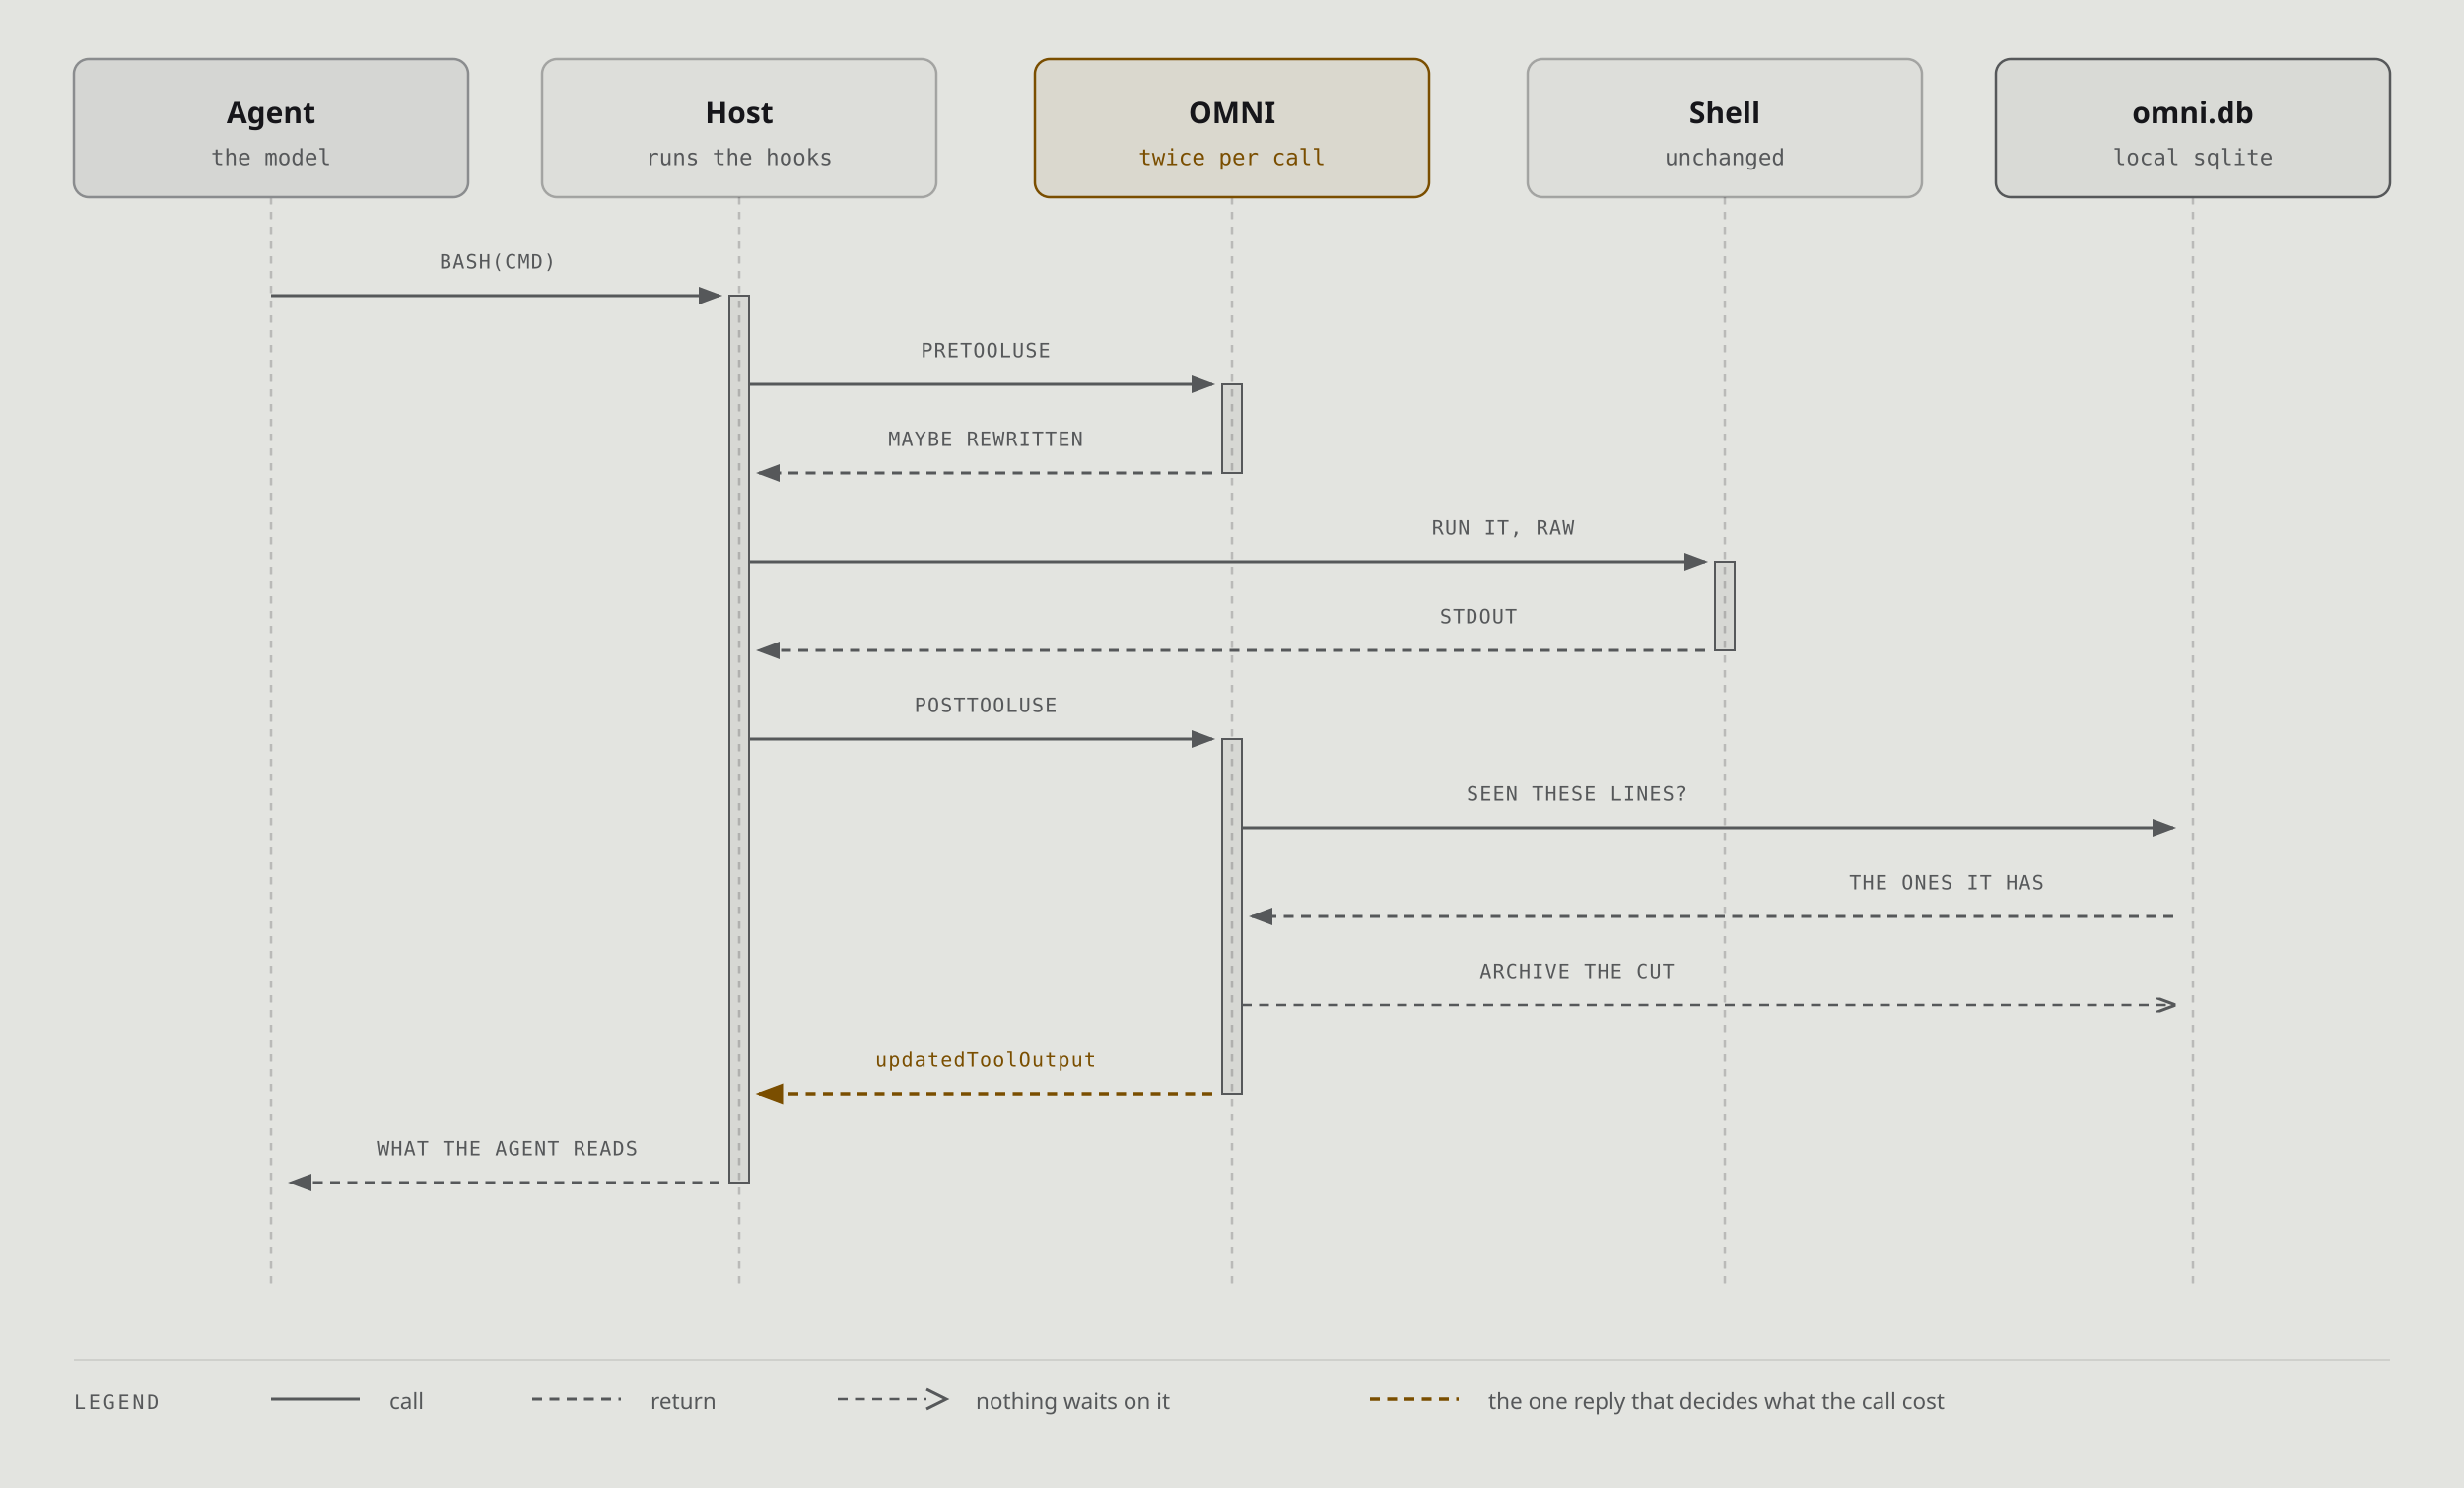
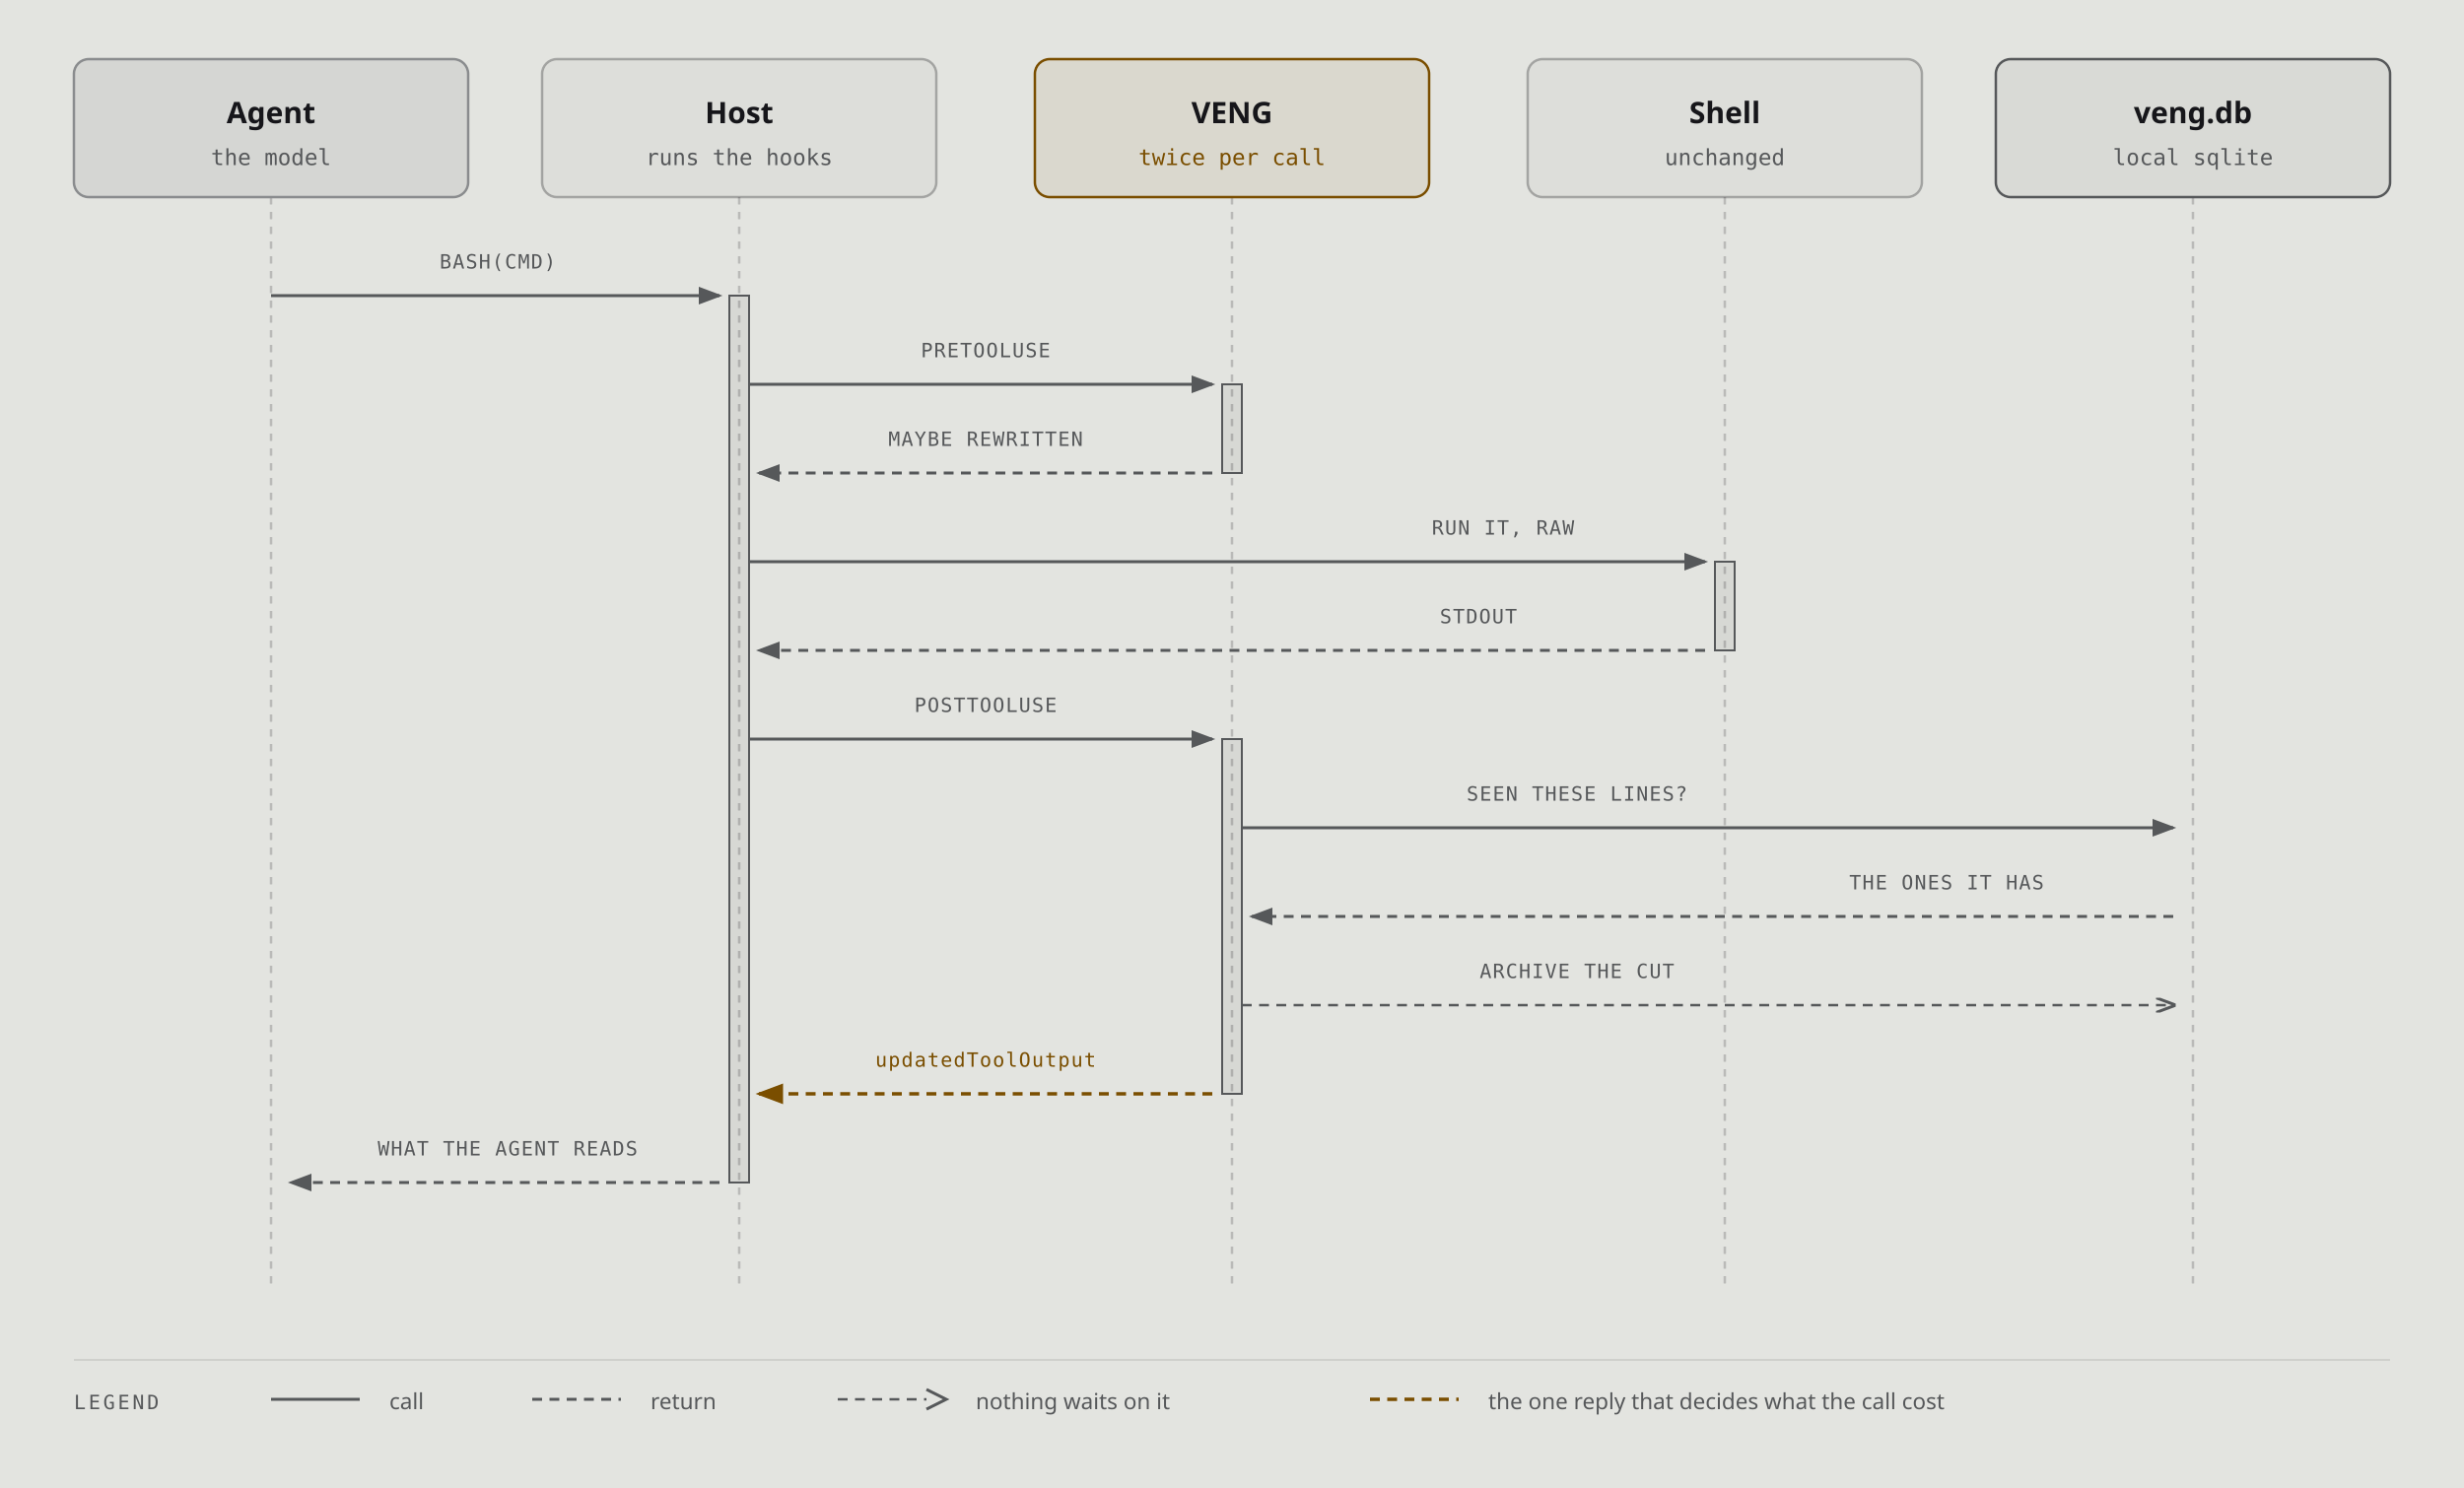
<svg xmlns="http://www.w3.org/2000/svg" viewBox="0 96 1000 604" role="img" aria-labelledby="hook-lifecycle-title hook-lifecycle-desc">
  <defs>
    <marker id="arrow" markerWidth="8" markerHeight="6" refX="7" refY="3" orient="auto">
      <polygon points="0 0, 8 3, 0 6" fill="#56585A" />
    </marker>
    <marker id="arrow-accent" markerWidth="8" markerHeight="6" refX="7" refY="3" orient="auto">
      <polygon points="0 0, 8 3, 0 6" fill="#7A4E00" />
    </marker>
    <marker id="arrow-open" markerWidth="8" markerHeight="6" refX="7" refY="3" orient="auto">
      <polyline points="0 0, 8 3, 0 6" fill="none" stroke="#56585A" stroke-width="1.2" />
    </marker>
  </defs>
  <rect x="0" y="96" width="1000" height="604" fill="#E3E4E0" />
  <line x1="110" y1="176" x2="110" y2="620" stroke="rgba(22,22,26,0.20)" stroke-width="1" stroke-dasharray="3,3" />
  <line x1="300" y1="176" x2="300" y2="620" stroke="rgba(22,22,26,0.20)" stroke-width="1" stroke-dasharray="3,3" />
  <line x1="500" y1="176" x2="500" y2="620" stroke="rgba(22,22,26,0.20)" stroke-width="1" stroke-dasharray="3,3" />
  <line x1="700" y1="176" x2="700" y2="620" stroke="rgba(22,22,26,0.20)" stroke-width="1" stroke-dasharray="3,3" />
  <line x1="890" y1="176" x2="890" y2="620" stroke="rgba(22,22,26,0.20)" stroke-width="1" stroke-dasharray="3,3" />
  <rect x="296" y="216" width="8" height="360" fill="rgba(22,22,26,0.06)" stroke="#56585A" stroke-width="0.8" />
  <rect x="496" y="252" width="8" height="36" fill="rgba(22,22,26,0.06)" stroke="#56585A" stroke-width="0.8" />
  <rect x="496" y="396" width="8" height="144" fill="rgba(22,22,26,0.06)" stroke="#56585A" stroke-width="0.8" />
  <rect x="696" y="324" width="8" height="36" fill="rgba(22,22,26,0.06)" stroke="#56585A" stroke-width="0.8" />
  <line x1="110" y1="216" x2="292" y2="216" stroke="#56585A" stroke-width="1.2" marker-end="url(#arrow)" />
  <rect x="172" y="196" width="60" height="12" rx="2" fill="#E3E4E0" />
  <text x="202" y="205" fill="#56585A" font-size="8" font-family="'IBM Plex Mono', monospace" text-anchor="middle" letter-spacing="0.06em">BASH(CMD)</text>
  <line x1="304" y1="252" x2="492" y2="252" stroke="#56585A" stroke-width="1.2" marker-end="url(#arrow)" />
  <rect x="368" y="232" width="64" height="12" rx="2" fill="#E3E4E0" />
  <text x="400" y="241" fill="#56585A" font-size="8" font-family="'IBM Plex Mono', monospace" text-anchor="middle" letter-spacing="0.06em">PRETOOLUSE</text>
  <line x1="492" y1="288" x2="308" y2="288" stroke="#56585A" stroke-width="1.2" stroke-dasharray="4,3" marker-end="url(#arrow)" />
  <rect x="356" y="268" width="88" height="12" rx="2" fill="#E3E4E0" />
  <text x="400" y="277" fill="#56585A" font-size="8" font-family="'IBM Plex Mono', monospace" text-anchor="middle" letter-spacing="0.06em">MAYBE REWRITTEN</text>
  <line x1="304" y1="324" x2="692" y2="324" stroke="#56585A" stroke-width="1.2" marker-end="url(#arrow)" />
  <rect x="576" y="304" width="68" height="12" rx="2" fill="#E3E4E0" />
  <text x="610" y="313" fill="#56585A" font-size="8" font-family="'IBM Plex Mono', monospace" text-anchor="middle" letter-spacing="0.06em">RUN IT, RAW</text>
  <line x1="692" y1="360" x2="308" y2="360" stroke="#56585A" stroke-width="1.2" stroke-dasharray="4,3" marker-end="url(#arrow)" />
  <rect x="576" y="340" width="48" height="12" rx="2" fill="#E3E4E0" />
  <text x="600" y="349" fill="#56585A" font-size="8" font-family="'IBM Plex Mono', monospace" text-anchor="middle" letter-spacing="0.06em">STDOUT</text>
  <line x1="304" y1="396" x2="492" y2="396" stroke="#56585A" stroke-width="1.2" marker-end="url(#arrow)" />
  <rect x="356" y="376" width="88" height="12" rx="2" fill="#E3E4E0" />
  <text x="400" y="385" fill="#56585A" font-size="8" font-family="'IBM Plex Mono', monospace" text-anchor="middle" letter-spacing="0.06em">POSTTOOLUSE</text>
  <line x1="504" y1="432" x2="882" y2="432" stroke="#56585A" stroke-width="1.2" marker-end="url(#arrow)" />
  <rect x="588" y="412" width="104" height="12" rx="2" fill="#E3E4E0" />
  <text x="640" y="421" fill="#56585A" font-size="8" font-family="'IBM Plex Mono', monospace" text-anchor="middle" letter-spacing="0.06em">SEEN THESE LINES?</text>
  <line x1="882" y1="468" x2="508" y2="468" stroke="#56585A" stroke-width="1.2" stroke-dasharray="4,3" marker-end="url(#arrow)" />
  <rect x="748" y="448" width="84" height="12" rx="2" fill="#E3E4E0" />
  <text x="790" y="457" fill="#56585A" font-size="8" font-family="'IBM Plex Mono', monospace" text-anchor="middle" letter-spacing="0.06em">THE ONES IT HAS</text>
  <line x1="504" y1="504" x2="882" y2="504" stroke="#56585A" stroke-width="1" stroke-dasharray="4,3" marker-end="url(#arrow-open)" />
  <rect x="592" y="484" width="96" height="12" rx="2" fill="#E3E4E0" />
  <text x="640" y="493" fill="#56585A" font-size="8" font-family="'IBM Plex Mono', monospace" text-anchor="middle" letter-spacing="0.06em">ARCHIVE THE CUT</text>
  <line x1="492" y1="540" x2="308" y2="540" stroke="#7A4E00" stroke-width="1.4" stroke-dasharray="4,3" marker-end="url(#arrow-accent)" />
  <rect x="340" y="520" width="120" height="12" rx="2" fill="#E3E4E0" />
  <text x="400" y="529" fill="#7A4E00" font-size="8" font-family="'IBM Plex Mono', monospace" text-anchor="middle" letter-spacing="0.06em">updatedToolOutput</text>
  <line x1="292" y1="576" x2="118" y2="576" stroke="#56585A" stroke-width="1.2" stroke-dasharray="4,3" marker-end="url(#arrow)" />
  <rect x="148" y="556" width="116" height="12" rx="2" fill="#E3E4E0" />
  <text x="206" y="565" fill="#56585A" font-size="8" font-family="'IBM Plex Mono', monospace" text-anchor="middle" letter-spacing="0.06em">WHAT THE AGENT READS</text>
  <rect x="30" y="120" width="160" height="56" rx="6" fill="#E3E4E0" />
  <rect x="30" y="120" width="160" height="56" rx="6" fill="rgba(86,88,90,0.10)" stroke="#8A8C8E" stroke-width="1" />
  <text x="110" y="146" fill="#16161A" font-size="12" font-weight="600" font-family="'IBM Plex Sans', sans-serif" text-anchor="middle">Agent</text>
  <text x="110" y="163" fill="#56585A" font-size="9" font-family="'IBM Plex Mono', monospace" text-anchor="middle">the model</text>
  <rect x="220" y="120" width="160" height="56" rx="6" fill="#E3E4E0" />
  <rect x="220" y="120" width="160" height="56" rx="6" fill="rgba(22,22,26,0.03)" stroke="rgba(22,22,26,0.30)" stroke-width="1" />
  <text x="300" y="146" fill="#16161A" font-size="12" font-weight="600" font-family="'IBM Plex Sans', sans-serif" text-anchor="middle">Host</text>
  <text x="300" y="163" fill="#56585A" font-size="9" font-family="'IBM Plex Mono', monospace" text-anchor="middle">runs the hooks</text>
  <rect x="420" y="120" width="160" height="56" rx="6" fill="#E3E4E0" />
  <rect x="420" y="120" width="160" height="56" rx="6" fill="rgba(122,78,0,0.08)" stroke="#7A4E00" stroke-width="1" />
-   <text x="500" y="146" fill="#16161A" font-size="12" font-weight="600" font-family="'IBM Plex Sans', sans-serif" text-anchor="middle">OMNI</text>
+   <text x="500" y="146" fill="#16161A" font-size="12" font-weight="600" font-family="'IBM Plex Sans', sans-serif" text-anchor="middle">VENG</text>
  <text x="500" y="163" fill="#7A4E00" font-size="9" font-family="'IBM Plex Mono', monospace" text-anchor="middle">twice per call</text>
  <rect x="620" y="120" width="160" height="56" rx="6" fill="#E3E4E0" />
  <rect x="620" y="120" width="160" height="56" rx="6" fill="rgba(22,22,26,0.03)" stroke="rgba(22,22,26,0.30)" stroke-width="1" />
  <text x="700" y="146" fill="#16161A" font-size="12" font-weight="600" font-family="'IBM Plex Sans', sans-serif" text-anchor="middle">Shell</text>
  <text x="700" y="163" fill="#56585A" font-size="9" font-family="'IBM Plex Mono', monospace" text-anchor="middle">unchanged</text>
  <rect x="810" y="120" width="160" height="56" rx="6" fill="#E3E4E0" />
  <rect x="810" y="120" width="160" height="56" rx="6" fill="rgba(22,22,26,0.05)" stroke="#56585A" stroke-width="1" />
-   <text x="890" y="146" fill="#16161A" font-size="12" font-weight="600" font-family="'IBM Plex Sans', sans-serif" text-anchor="middle">omni.db</text>
+   <text x="890" y="146" fill="#16161A" font-size="12" font-weight="600" font-family="'IBM Plex Sans', sans-serif" text-anchor="middle">veng.db</text>
  <text x="890" y="163" fill="#56585A" font-size="9" font-family="'IBM Plex Mono', monospace" text-anchor="middle">local sqlite</text>
  <line x1="30" y1="648" x2="970" y2="648" stroke="rgba(22,22,26,0.10)" stroke-width="0.8" />
  <text x="30" y="668" fill="#56585A" font-size="8" font-family="'IBM Plex Mono', monospace" letter-spacing="0.14em">LEGEND</text>
  <line x1="110" y1="664" x2="146" y2="664" stroke="#56585A" stroke-width="1.2" />
  <text x="158" y="668" fill="#56585A" font-size="9" font-family="'IBM Plex Sans', sans-serif">call</text>
  <line x1="216" y1="664" x2="252" y2="664" stroke="#56585A" stroke-width="1.2" stroke-dasharray="4,3" />
  <text x="264" y="668" fill="#56585A" font-size="9" font-family="'IBM Plex Sans', sans-serif">return</text>
  <line x1="340" y1="664" x2="376" y2="664" stroke="#56585A" stroke-width="1" stroke-dasharray="4,3" />
  <polyline points="376,660 384,664 376,668" fill="none" stroke="#56585A" stroke-width="1.2" />
  <text x="396" y="668" fill="#56585A" font-size="9" font-family="'IBM Plex Sans', sans-serif">nothing waits on it</text>
  <line x1="556" y1="664" x2="592" y2="664" stroke="#7A4E00" stroke-width="1.4" stroke-dasharray="4,3" />
  <text x="604" y="668" fill="#56585A" font-size="9" font-family="'IBM Plex Sans', sans-serif">the one reply that decides what the call cost</text>
</svg>
